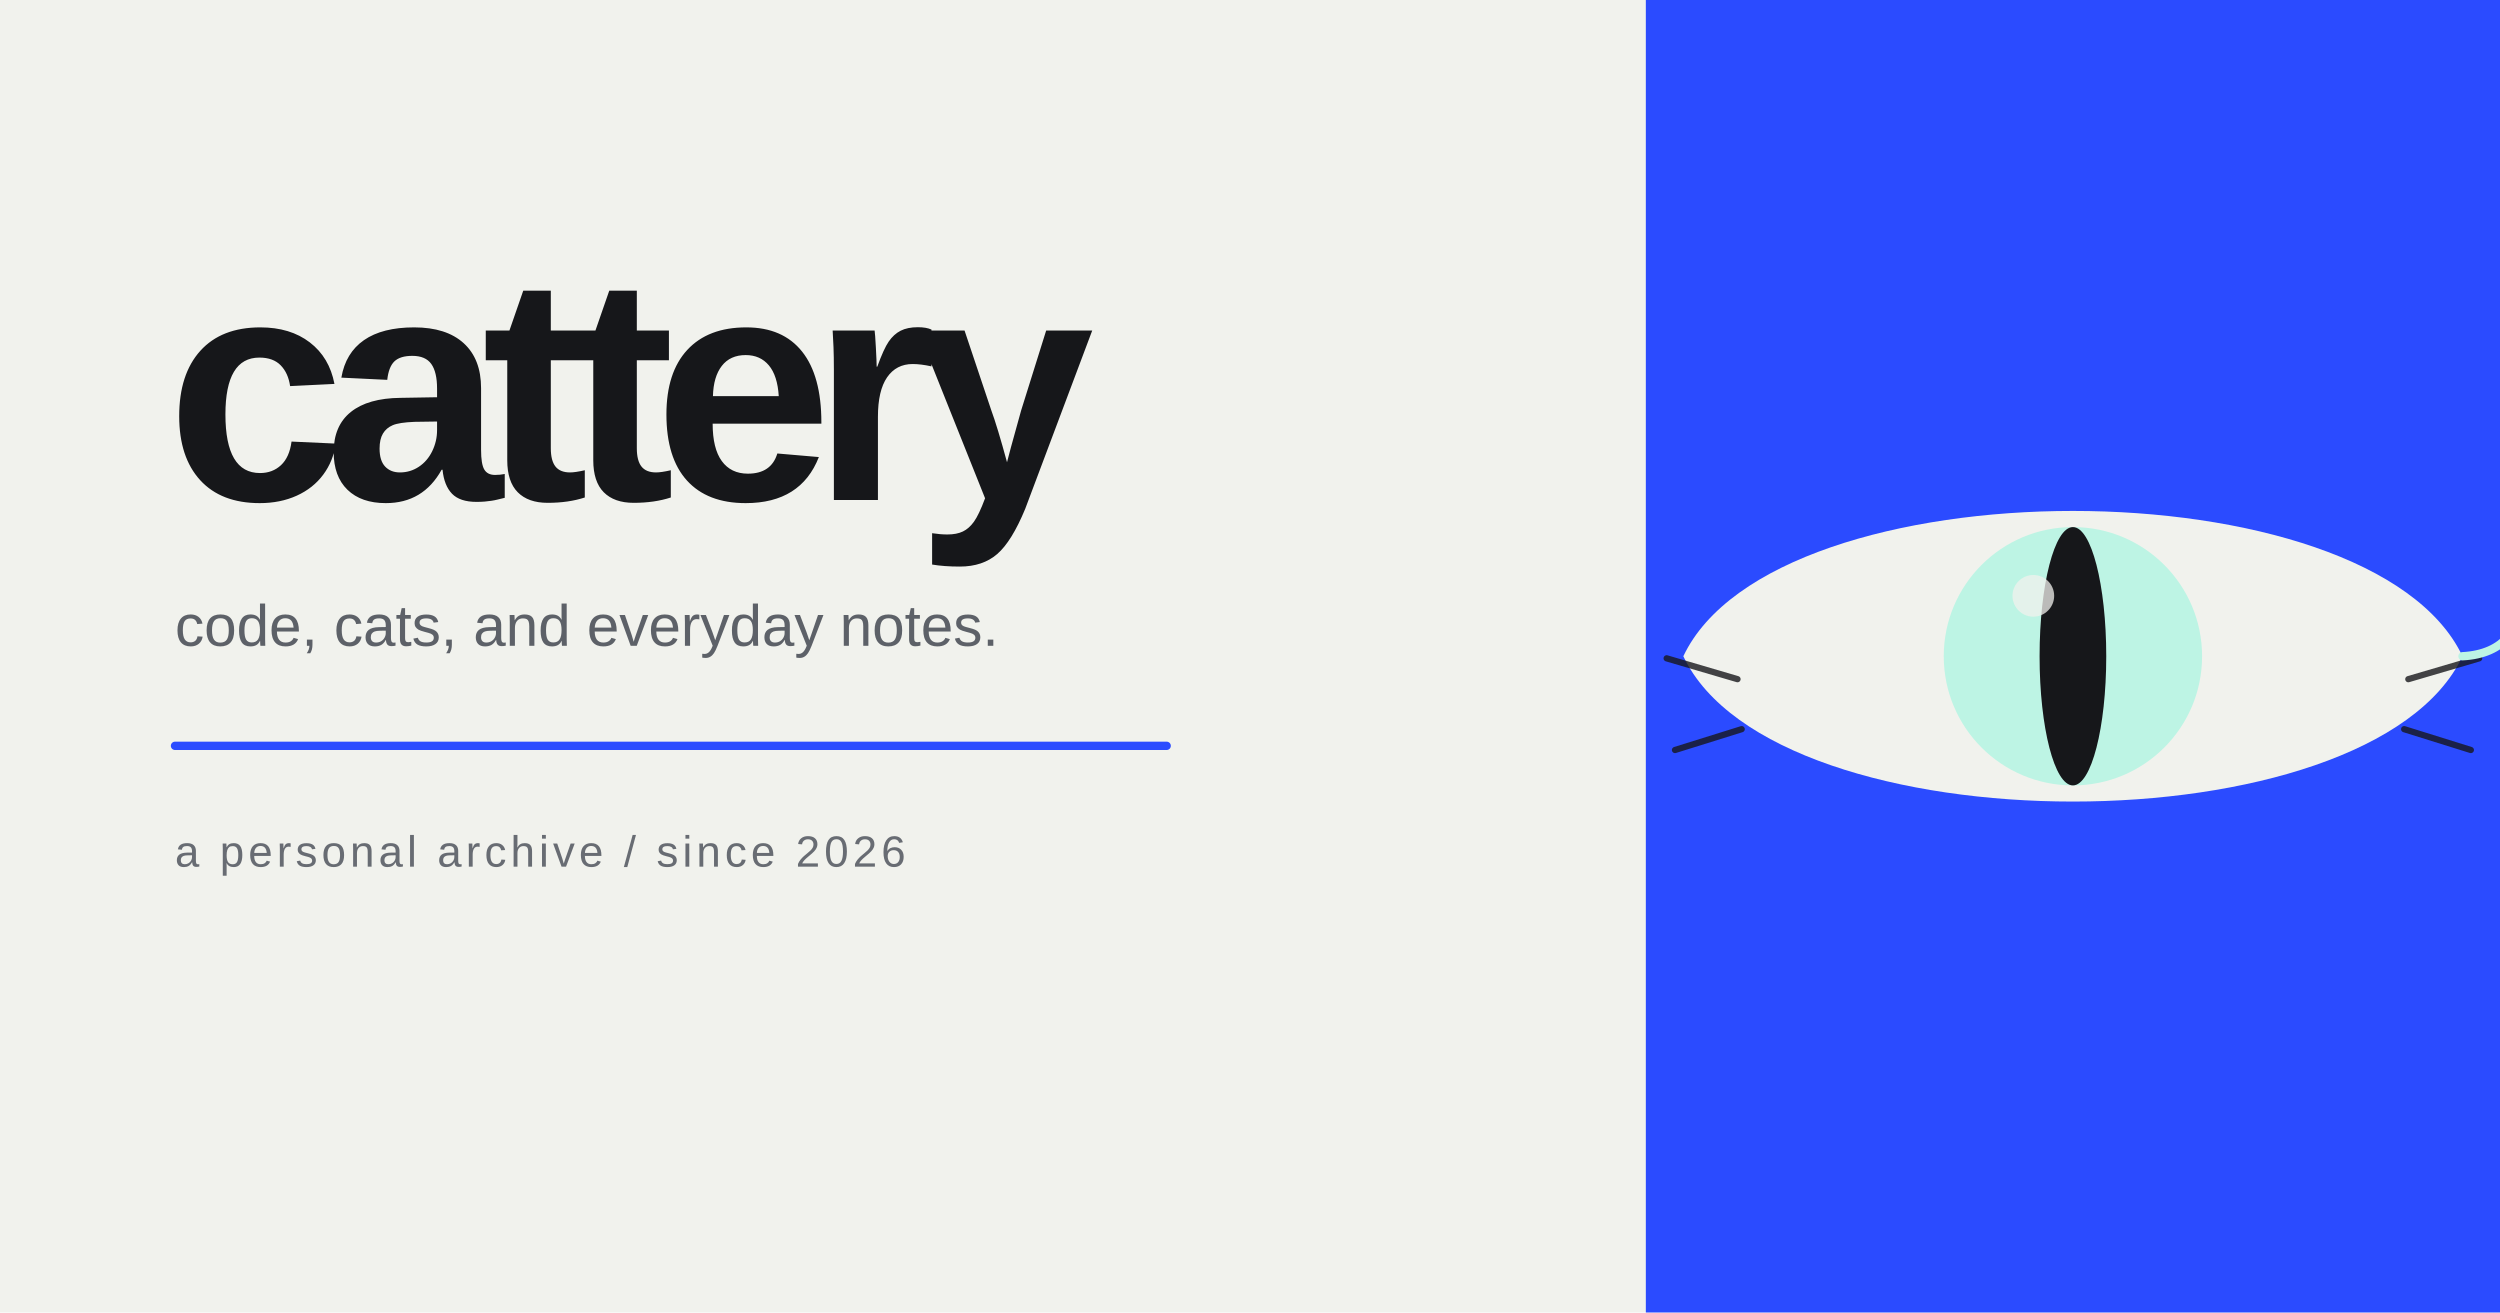
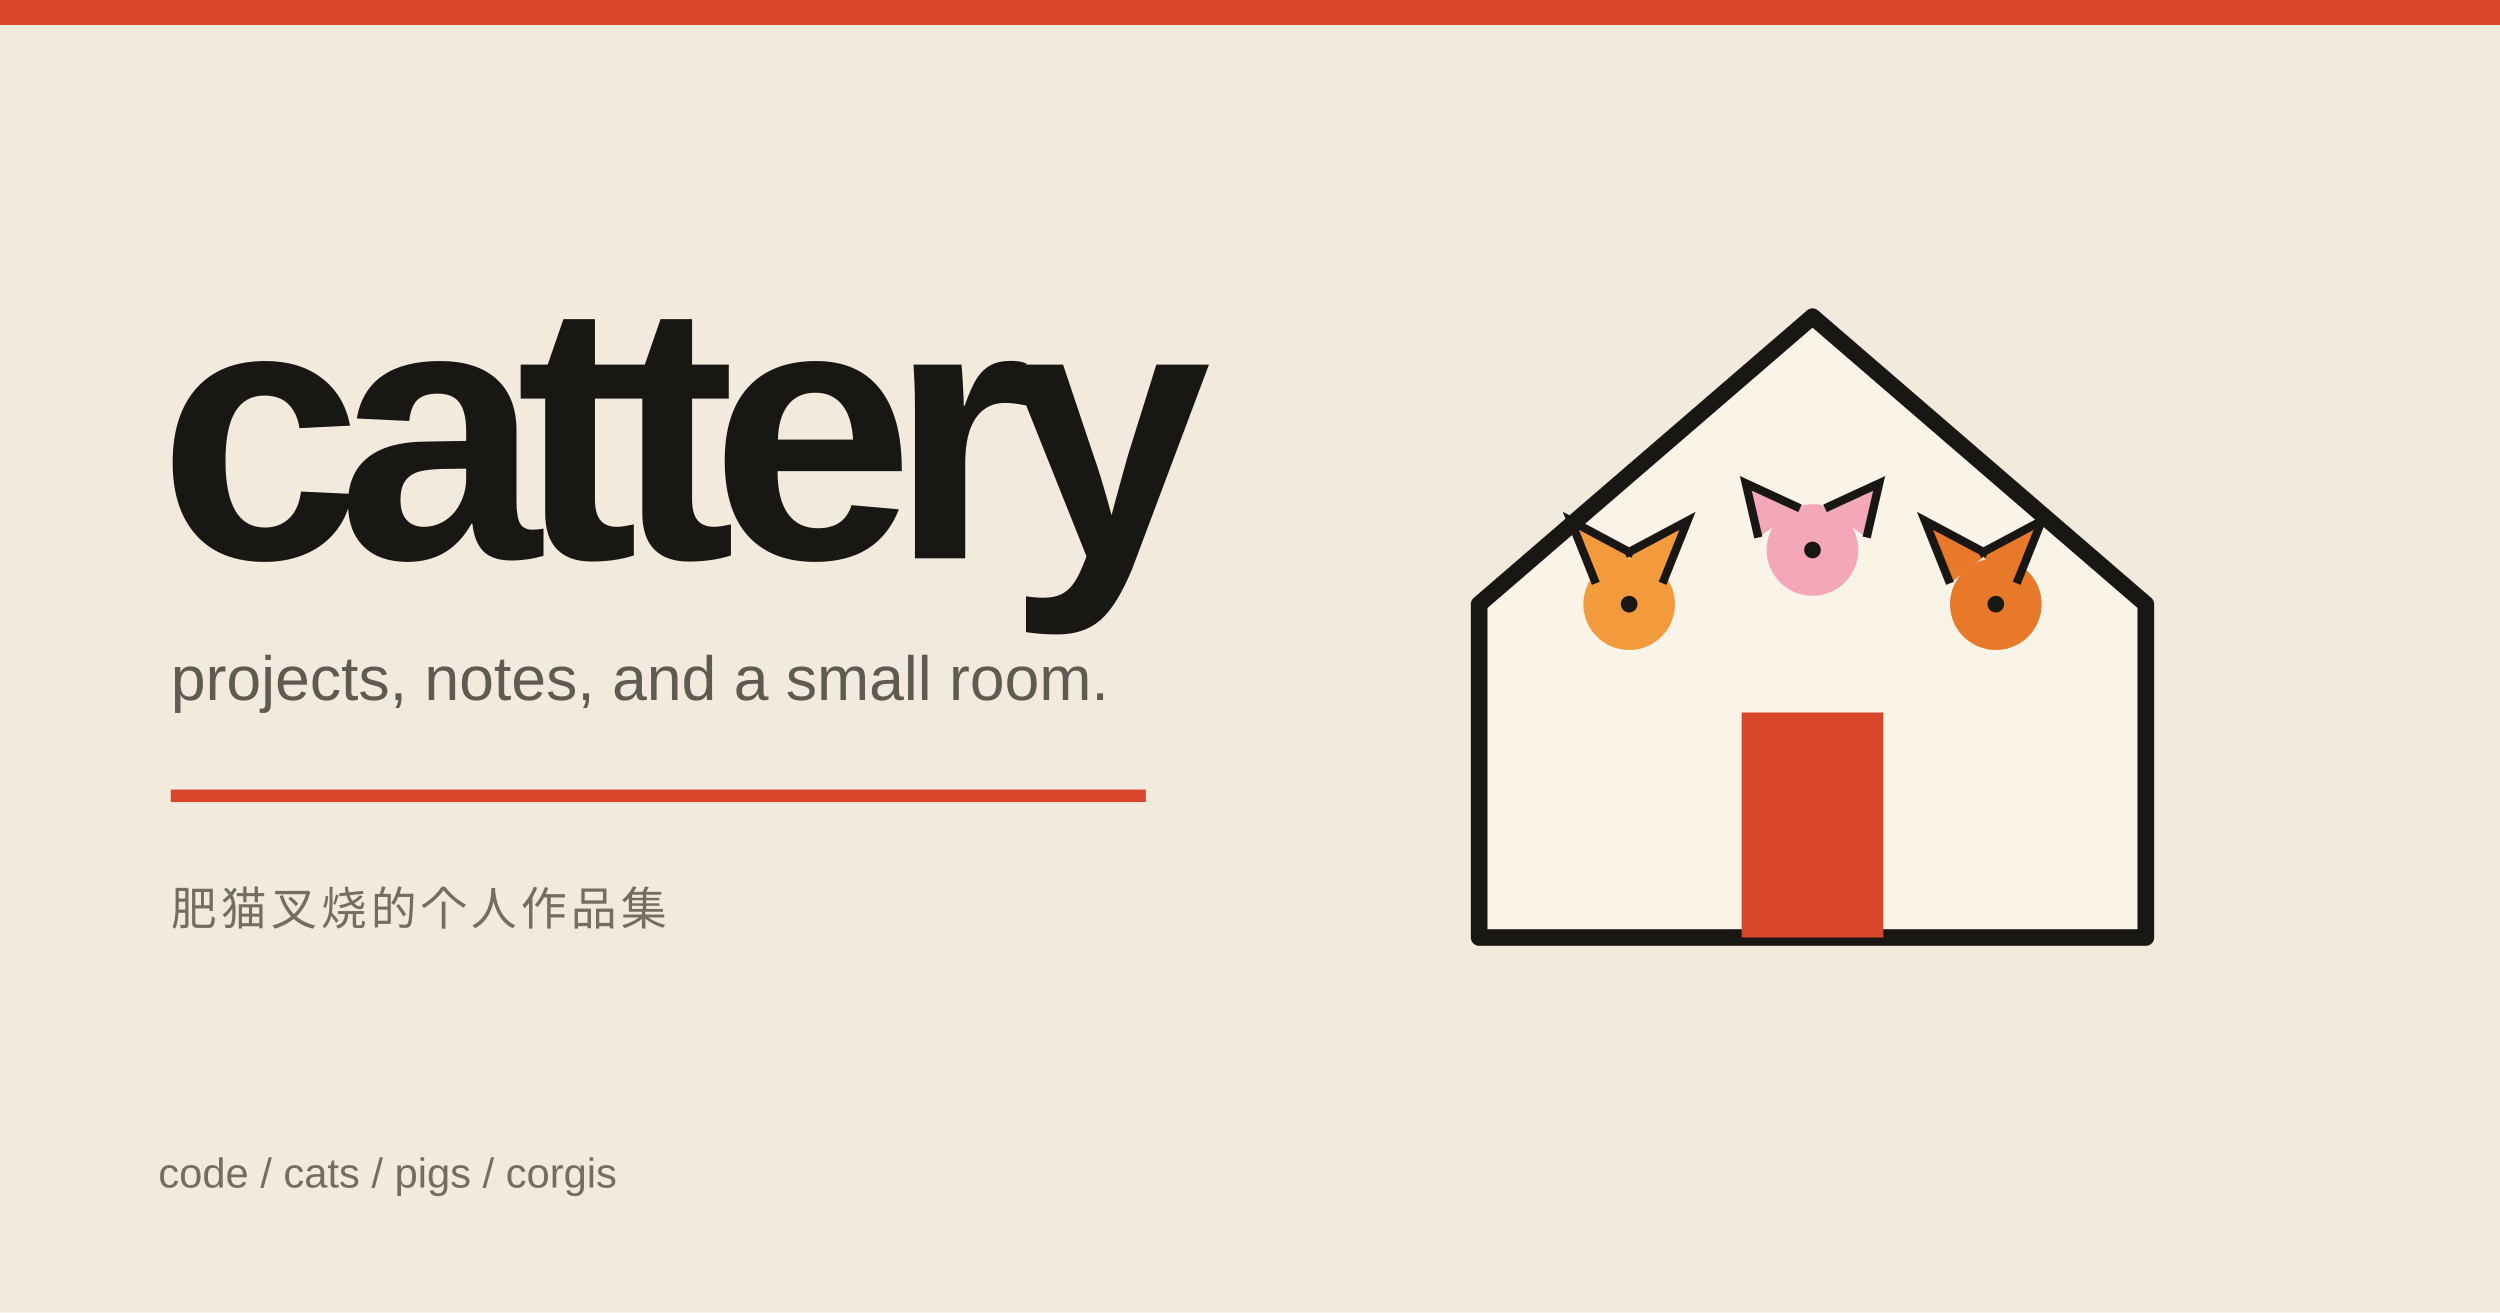
<svg xmlns="http://www.w3.org/2000/svg" width="1200" height="630" viewBox="0 0 1200 630" fill="none">
-   <rect width="1200" height="630" fill="#f1f2ed" />
-   <rect x="790" width="410" height="630" fill="#2b4bff" />
-   <text x="80" y="240" font-family="Arial, Helvetica, sans-serif" font-size="154" font-weight="700" fill="#16171a" letter-spacing="-10">cattery</text>
-   <text x="84" y="310" font-family="Arial, 'Microsoft YaHei', sans-serif" font-size="28" fill="#5d6168">code, cats, and everyday notes.</text>
-   <line x1="84" y1="358" x2="560" y2="358" stroke="#2b4bff" stroke-width="4" stroke-linecap="round" />
-   <text x="84" y="416" font-family="Arial, 'Microsoft YaHei', sans-serif" font-size="21" fill="#686c73" letter-spacing="2">a personal archive / since 2026</text>
-   <g transform="translate(790 0)">
-     <path d="M18 315C62 222 348 222 392 315C348 408 62 408 18 315Z" fill="#f1f2ed" />
-     <circle cx="205" cy="315" r="62" fill="#bdf4e4" />
-     <ellipse cx="205" cy="315" rx="16" ry="62" fill="#16171a" />
-     <circle cx="186" cy="286" r="10" fill="#f1f2ed" opacity="0.75" />
-     <path d="M44 326 10 316M46 350 14 360M366 326 400 316M364 350 396 360" stroke="#16171a" stroke-width="3" stroke-linecap="round" opacity="0.8" />
-     <path d="M392 315c20-1 30-14 24-30" stroke="#bdf4e4" stroke-width="4" stroke-linecap="round" />
+   <rect width="1200" height="630" fill="#f2ebdd" />
+   <rect x="0" y="0" width="1200" height="12" fill="#d9472b" />
+   <text x="76" y="268" font-family="Arial, Helvetica, sans-serif" font-size="176" font-weight="800" fill="#191714" letter-spacing="-12">cattery</text>
+   <text x="82" y="336" font-family="Arial, sans-serif" font-size="30" fill="#5f5a52">projects, notes, and a small room.</text>
+   <line x1="82" y1="382" x2="550" y2="382" stroke="#d9472b" stroke-width="6" />
+   <text x="82" y="444" font-family="Arial, sans-serif" font-size="22" fill="#746d62" letter-spacing="2">肥猫叉烧的个人作品集</text>
+   <g transform="translate(690 90)">
+     <path d="M20 200 180 62l160 138v160H20V200Z" fill="#faf4e8" stroke="#191714" stroke-width="8" stroke-linejoin="round" />
+     <rect x="146" y="252" width="68" height="108" fill="#d9472b" />
+     <circle cx="92" cy="200" r="22" fill="#f39a3d" />
+     <circle cx="180" cy="174" r="22" fill="#f3a7b9" />
+     <circle cx="268" cy="200" r="22" fill="#e8792b" />
+     <path d="M76 190 64 160l30 16M108 190l12-30-30 16" fill="#f39a3d" stroke="#191714" stroke-width="4" />
+     <path d="M154 168 148 142l26 12M206 168l6-26-26 12" fill="#f3a7b9" stroke="#191714" stroke-width="4" />
+     <path d="M246 190 234 160l30 16M278 190l12-30-30 16" fill="#e8792b" stroke="#191714" stroke-width="4" />
+     <circle cx="92" cy="200" r="4" fill="#191714" />
+     <circle cx="180" cy="174" r="4" fill="#191714" />
+     <circle cx="268" cy="200" r="4" fill="#191714" />
  </g>
+   <text x="76" y="570" font-family="Arial, sans-serif" font-size="20" fill="#746d62">code / cats / pigs / corgis</text>
</svg>
